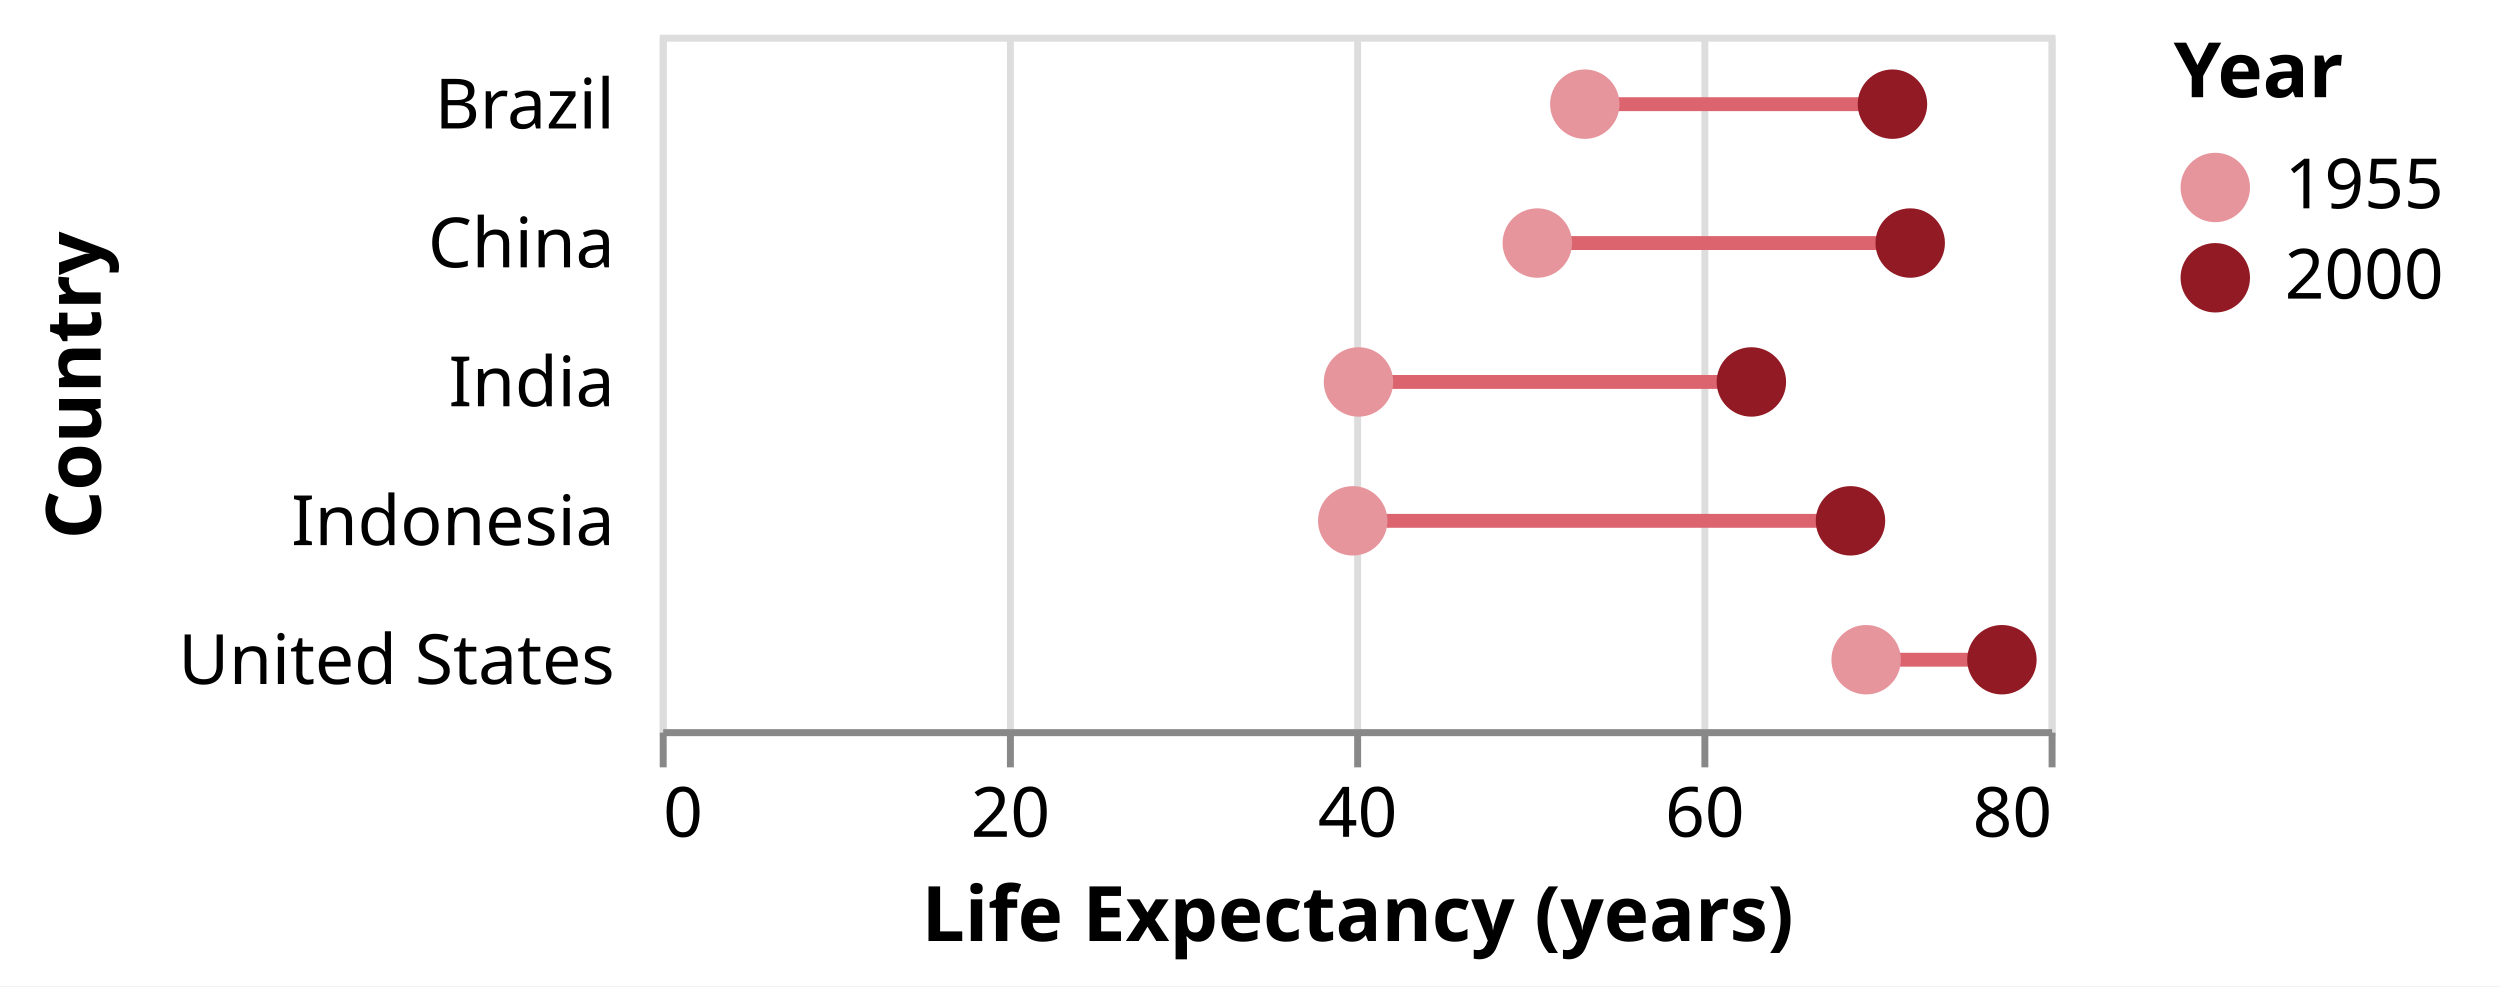
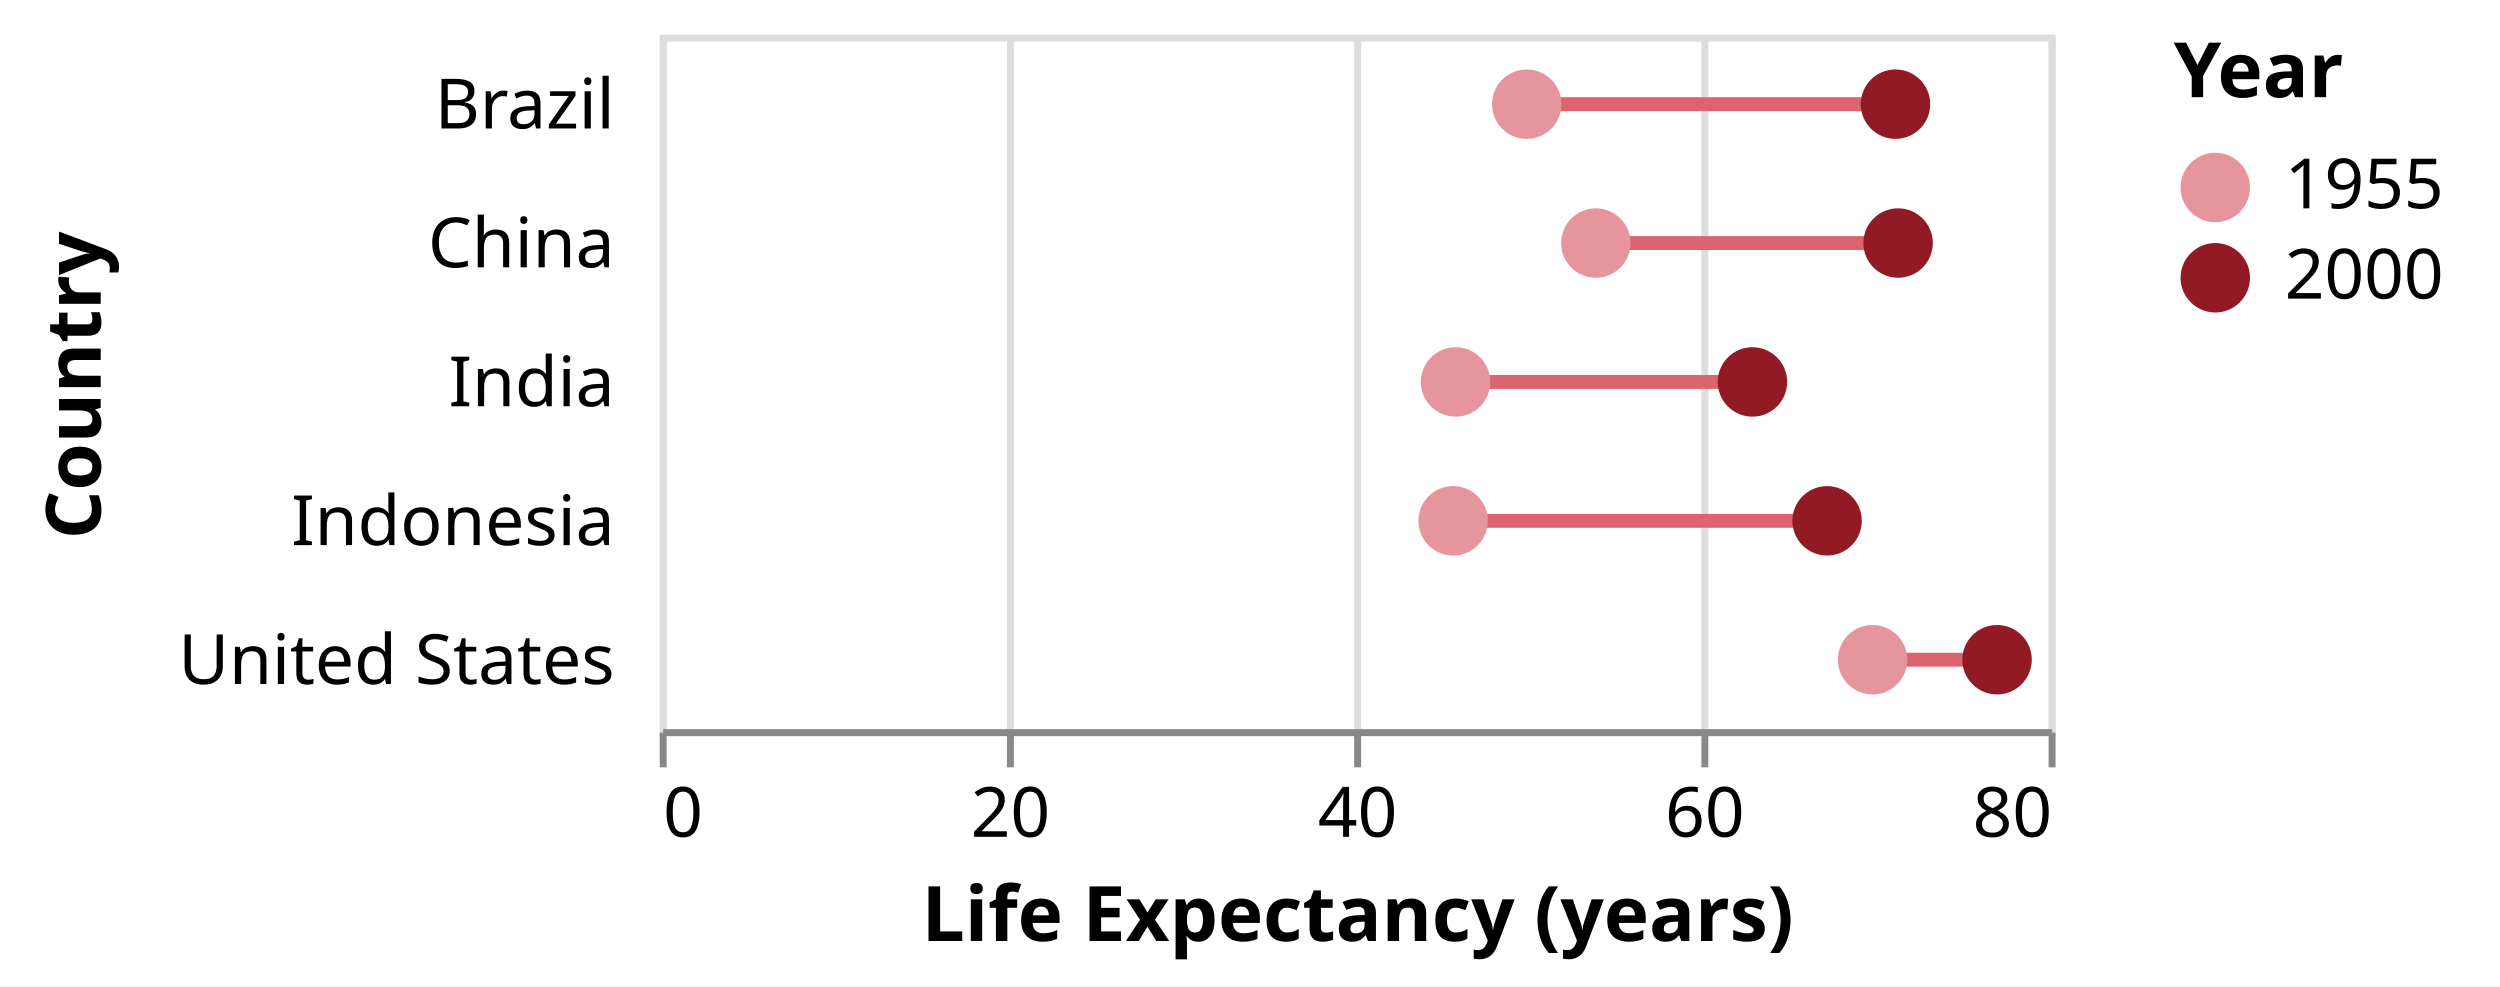
<svg xmlns="http://www.w3.org/2000/svg" version="1.1" class="marks" width="360" height="142" viewBox="0 0 360 142">
  <rect width="360" height="142" fill="white" />
  <g fill="none" stroke-miterlimit="10" transform="translate(95,5)">
    <g class="mark-group role-frame root" role="graphics-object" aria-roledescription="group mark container">
      <g transform="translate(0,0)">
        <path class="background" aria-hidden="true" d="M0.5,0.5h200v100h-200Z" stroke="#ddd" />
        <g>
          <g class="mark-group role-axis" aria-hidden="true">
            <g transform="translate(0.5,100.5)">
              <path class="background" aria-hidden="true" d="M0,0h0v0h0Z" pointer-events="none" />
              <g>
                <g class="mark-rule role-axis-grid" pointer-events="none">
                  <line transform="translate(0,0)" x2="0" y2="-100" stroke="#ddd" stroke-width="1" opacity="1" />
                  <line transform="translate(50,0)" x2="0" y2="-100" stroke="#ddd" stroke-width="1" opacity="1" />
                  <line transform="translate(100,0)" x2="0" y2="-100" stroke="#ddd" stroke-width="1" opacity="1" />
                  <line transform="translate(150,0)" x2="0" y2="-100" stroke="#ddd" stroke-width="1" opacity="1" />
                  <line transform="translate(200,0)" x2="0" y2="-100" stroke="#ddd" stroke-width="1" opacity="1" />
                </g>
              </g>
              <path class="foreground" aria-hidden="true" d="" pointer-events="none" display="none" />
            </g>
          </g>
          <g class="mark-group role-axis" role="graphics-symbol" aria-roledescription="axis" aria-label="X-axis titled 'Life Expectancy (years)' for a linear scale with values from 0 to 80">
            <g transform="translate(0.5,100.5)">
              <path class="background" aria-hidden="true" d="M0,0h0v0h0Z" pointer-events="none" />
              <g>
                <g class="mark-rule role-axis-tick" pointer-events="none">
                  <line transform="translate(0,0)" x2="0" y2="5" stroke="#888" stroke-width="1" opacity="1" />
                  <line transform="translate(50,0)" x2="0" y2="5" stroke="#888" stroke-width="1" opacity="1" />
                  <line transform="translate(100,0)" x2="0" y2="5" stroke="#888" stroke-width="1" opacity="1" />
                  <line transform="translate(150,0)" x2="0" y2="5" stroke="#888" stroke-width="1" opacity="1" />
                  <line transform="translate(200,0)" x2="0" y2="5" stroke="#888" stroke-width="1" opacity="1" />
                </g>
                <g class="mark-text role-axis-label" pointer-events="none">
                  <text text-anchor="start" transform="translate(0,15)" font-family="sans-serif" font-size="10px" fill="#000" opacity="1">0</text>
                  <text text-anchor="middle" transform="translate(50,15)" font-family="sans-serif" font-size="10px" fill="#000" opacity="1">20</text>
                  <text text-anchor="middle" transform="translate(100,15)" font-family="sans-serif" font-size="10px" fill="#000" opacity="1">40</text>
                  <text text-anchor="middle" transform="translate(150,15)" font-family="sans-serif" font-size="10px" fill="#000" opacity="1">60</text>
                  <text text-anchor="end" transform="translate(200,15)" font-family="sans-serif" font-size="10px" fill="#000" opacity="1">80</text>
                </g>
                <g class="mark-rule role-axis-domain" pointer-events="none">
                  <line transform="translate(0,0)" x2="200" y2="0" stroke="#888" stroke-width="1" opacity="1" />
                </g>
                <g class="mark-text role-axis-title" pointer-events="none">
                  <text text-anchor="middle" transform="translate(100,30)" font-family="sans-serif" font-size="11px" font-weight="bold" fill="#000" opacity="1">Life Expectancy (years)</text>
                </g>
              </g>
              <path class="foreground" aria-hidden="true" d="" pointer-events="none" display="none" />
            </g>
          </g>
          <g class="mark-group role-axis" role="graphics-symbol" aria-roledescription="axis" aria-label="Y-axis titled 'Country' for a discrete scale with 5 values: Brazil, China, India, Indonesia, United States">
            <g transform="translate(-4.5,0.5)">
              <path class="background" aria-hidden="true" d="M0,0h0v0h0Z" pointer-events="none" />
              <g>
                <g class="mark-text role-axis-label" pointer-events="none">
                  <text text-anchor="end" transform="translate(-2,13)" font-family="sans-serif" font-size="10px" fill="#000" opacity="1">Brazil</text>
                  <text text-anchor="end" transform="translate(-2,33)" font-family="sans-serif" font-size="10px" fill="#000" opacity="1">China</text>
                  <text text-anchor="end" transform="translate(-2,53)" font-family="sans-serif" font-size="10px" fill="#000" opacity="1">India</text>
                  <text text-anchor="end" transform="translate(-2,73)" font-family="sans-serif" font-size="10px" fill="#000" opacity="1">Indonesia</text>
                  <text text-anchor="end" transform="translate(-2,93)" font-family="sans-serif" font-size="10px" fill="#000" opacity="1">United States</text>
                </g>
                <g class="mark-text role-axis-title" pointer-events="none">
                  <text text-anchor="middle" transform="translate(-74,50) rotate(-90) translate(0,-2)" font-family="sans-serif" font-size="11px" font-weight="bold" fill="#000" opacity="1">Country</text>
                </g>
              </g>
              <path class="foreground" aria-hidden="true" d="" pointer-events="none" display="none" />
            </g>
          </g>
          <g class="mark-group role-scope layer_0_pathgroup" role="graphics-object" aria-roledescription="group mark container">
            <g transform="translate(0,0)">
              <path class="background" aria-hidden="true" d="M0,0h200v100h-200Z" />
              <g>
                <g class="mark-line role-mark layer_0_marks" role="graphics-object" aria-roledescription="line mark container">
-                   <path aria-label="Life Expectancy (years): 53.285; Country: Brazil; country: Brazil" role="graphics-symbol" aria-roledescription="line mark" d="M133.213,10L177.515,10" stroke="#db646f" stroke-width="2" />
+                   <path aria-label="Life Expectancy (years): 49.94; Country: Brazil; country: Brazil" role="graphics-symbol" aria-roledescription="line mark" d="M124.85,10L177.95,10" stroke="#db646f" stroke-width="2" />
                </g>
              </g>
              <path class="foreground" aria-hidden="true" d="" display="none" />
            </g>
            <g transform="translate(0,0)">
              <path class="background" aria-hidden="true" d="M0,0h200v100h-200Z" />
              <g>
                <g class="mark-line role-mark layer_0_marks" role="graphics-object" aria-roledescription="line mark container">
-                   <path aria-label="Life Expectancy (years): 50.54896; Country: China; country: China" role="graphics-symbol" aria-roledescription="line mark" d="M126.372,30L180.07,30" stroke="#db646f" stroke-width="2" />
+                   <path aria-label="Life Expectancy (years): 53.92; Country: China; country: China" role="graphics-symbol" aria-roledescription="line mark" d="M134.8,30L178.325,30" stroke="#db646f" stroke-width="2" />
                </g>
              </g>
              <path class="foreground" aria-hidden="true" d="" display="none" />
            </g>
            <g transform="translate(0,0)">
              <path class="background" aria-hidden="true" d="M0,0h200v100h-200Z" />
              <g>
                <g class="mark-line role-mark layer_0_marks" role="graphics-object" aria-roledescription="line mark container">
-                   <path aria-label="Life Expectancy (years): 40.249; Country: India; country: India" role="graphics-symbol" aria-roledescription="line mark" d="M100.623,50L157.198,50" stroke="#db646f" stroke-width="2" />
+                   <path aria-label="Life Expectancy (years): 45.84; Country: India; country: India" role="graphics-symbol" aria-roledescription="line mark" d="M114.6,50L157.35,50" stroke="#db646f" stroke-width="2" />
                </g>
              </g>
              <path class="foreground" aria-hidden="true" d="" display="none" />
            </g>
            <g transform="translate(0,0)">
              <path class="background" aria-hidden="true" d="M0,0h200v100h-200Z" />
              <g>
                <g class="mark-line role-mark layer_0_marks" role="graphics-object" aria-roledescription="line mark container">
-                   <path aria-label="Life Expectancy (years): 39.918; Country: Indonesia; country: Indonesia" role="graphics-symbol" aria-roledescription="line mark" d="M99.795,70L171.47,70" stroke="#db646f" stroke-width="2" />
+                   <path aria-label="Life Expectancy (years): 45.7; Country: Indonesia; country: Indonesia" role="graphics-symbol" aria-roledescription="line mark" d="M114.25,70L168.1,70" stroke="#db646f" stroke-width="2" />
                </g>
              </g>
              <path class="foreground" aria-hidden="true" d="" display="none" />
            </g>
            <g transform="translate(0,0)">
              <path class="background" aria-hidden="true" d="M0,0h200v100h-200Z" />
              <g>
                <g class="mark-line role-mark layer_0_marks" role="graphics-object" aria-roledescription="line mark container">
-                   <path aria-label="Life Expectancy (years): 69.49; Country: United States; country: United States" role="graphics-symbol" aria-roledescription="line mark" d="M173.725,90L193.275,90" stroke="#db646f" stroke-width="2" />
+                   <path aria-label="Life Expectancy (years): 69.86; Country: United States; country: United States" role="graphics-symbol" aria-roledescription="line mark" d="M174.65,90L192.575,90" stroke="#db646f" stroke-width="2" />
                </g>
              </g>
              <path class="foreground" aria-hidden="true" d="" display="none" />
            </g>
          </g>
          <g class="mark-symbol role-mark layer_1_marks" role="graphics-object" aria-roledescription="symbol mark container">
-             <path aria-label="Life Expectancy (years): 53.285; Country: Brazil; Year: 1955" role="graphics-symbol" aria-roledescription="point" transform="translate(133.2125,10)" d="M5,0A5,5,0,1,1,-5,0A5,5,0,1,1,5,0" fill="#e6959c" stroke-width="2" opacity="1" />
-             <path aria-label="Life Expectancy (years): 71.006; Country: Brazil; Year: 2000" role="graphics-symbol" aria-roledescription="point" transform="translate(177.515,10)" d="M5,0A5,5,0,1,1,-5,0A5,5,0,1,1,5,0" fill="#911a24" stroke-width="2" opacity="1" />
-             <path aria-label="Life Expectancy (years): 50.54896; Country: China; Year: 1955" role="graphics-symbol" aria-roledescription="point" transform="translate(126.3724,30)" d="M5,0A5,5,0,1,1,-5,0A5,5,0,1,1,5,0" fill="#e6959c" stroke-width="2" opacity="1" />
-             <path aria-label="Life Expectancy (years): 72.028; Country: China; Year: 2000" role="graphics-symbol" aria-roledescription="point" transform="translate(180.07,30)" d="M5,0A5,5,0,1,1,-5,0A5,5,0,1,1,5,0" fill="#911a24" stroke-width="2" opacity="1" />
-             <path aria-label="Life Expectancy (years): 40.249; Country: India; Year: 1955" role="graphics-symbol" aria-roledescription="point" transform="translate(100.6225,50)" d="M5,0A5,5,0,1,1,-5,0A5,5,0,1,1,5,0" fill="#e6959c" stroke-width="2" opacity="1" />
-             <path aria-label="Life Expectancy (years): 62.879; Country: India; Year: 2000" role="graphics-symbol" aria-roledescription="point" transform="translate(157.1975,50)" d="M5,0A5,5,0,1,1,-5,0A5,5,0,1,1,5,0" fill="#911a24" stroke-width="2" opacity="1" />
-             <path aria-label="Life Expectancy (years): 39.918; Country: Indonesia; Year: 1955" role="graphics-symbol" aria-roledescription="point" transform="translate(99.795,70)" d="M5,0A5,5,0,1,1,-5,0A5,5,0,1,1,5,0" fill="#e6959c" stroke-width="2" opacity="1" />
-             <path aria-label="Life Expectancy (years): 68.588; Country: Indonesia; Year: 2000" role="graphics-symbol" aria-roledescription="point" transform="translate(171.47,70)" d="M5,0A5,5,0,1,1,-5,0A5,5,0,1,1,5,0" fill="#911a24" stroke-width="2" opacity="1" />
-             <path aria-label="Life Expectancy (years): 69.49; Country: United States; Year: 1955" role="graphics-symbol" aria-roledescription="point" transform="translate(173.725,90)" d="M5,0A5,5,0,1,1,-5,0A5,5,0,1,1,5,0" fill="#e6959c" stroke-width="2" opacity="1" />
-             <path aria-label="Life Expectancy (years): 77.31; Country: United States; Year: 2000" role="graphics-symbol" aria-roledescription="point" transform="translate(193.275,90)" d="M5,0A5,5,0,1,1,-5,0A5,5,0,1,1,5,0" fill="#911a24" stroke-width="2" opacity="1" />
+             <path aria-label="Life Expectancy (years): 49.94; Country: Brazil; Year: 1955" role="graphics-symbol" aria-roledescription="point" transform="translate(124.85,10)" d="M5,0A5,5,0,1,1,-5,0A5,5,0,1,1,5,0" fill="#e6959c" stroke-width="2" opacity="1" />
+             <path aria-label="Life Expectancy (years): 71.18; Country: Brazil; Year: 2000" role="graphics-symbol" aria-roledescription="point" transform="translate(177.95,10)" d="M5,0A5,5,0,1,1,-5,0A5,5,0,1,1,5,0" fill="#911a24" stroke-width="2" opacity="1" />
+             <path aria-label="Life Expectancy (years): 53.92; Country: China; Year: 1955" role="graphics-symbol" aria-roledescription="point" transform="translate(134.8,30)" d="M5,0A5,5,0,1,1,-5,0A5,5,0,1,1,5,0" fill="#e6959c" stroke-width="2" opacity="1" />
+             <path aria-label="Life Expectancy (years): 71.33; Country: China; Year: 2000" role="graphics-symbol" aria-roledescription="point" transform="translate(178.325,30)" d="M5,0A5,5,0,1,1,-5,0A5,5,0,1,1,5,0" fill="#911a24" stroke-width="2" opacity="1" />
+             <path aria-label="Life Expectancy (years): 45.84; Country: India; Year: 1955" role="graphics-symbol" aria-roledescription="point" transform="translate(114.6,50)" d="M5,0A5,5,0,1,1,-5,0A5,5,0,1,1,5,0" fill="#e6959c" stroke-width="2" opacity="1" />
+             <path aria-label="Life Expectancy (years): 62.94; Country: India; Year: 2000" role="graphics-symbol" aria-roledescription="point" transform="translate(157.35,50)" d="M5,0A5,5,0,1,1,-5,0A5,5,0,1,1,5,0" fill="#911a24" stroke-width="2" opacity="1" />
+             <path aria-label="Life Expectancy (years): 45.7; Country: Indonesia; Year: 1955" role="graphics-symbol" aria-roledescription="point" transform="translate(114.25,70)" d="M5,0A5,5,0,1,1,-5,0A5,5,0,1,1,5,0" fill="#e6959c" stroke-width="2" opacity="1" />
+             <path aria-label="Life Expectancy (years): 67.24; Country: Indonesia; Year: 2000" role="graphics-symbol" aria-roledescription="point" transform="translate(168.1,70)" d="M5,0A5,5,0,1,1,-5,0A5,5,0,1,1,5,0" fill="#911a24" stroke-width="2" opacity="1" />
+             <path aria-label="Life Expectancy (years): 69.86; Country: United States; Year: 1955" role="graphics-symbol" aria-roledescription="point" transform="translate(174.65,90)" d="M5,0A5,5,0,1,1,-5,0A5,5,0,1,1,5,0" fill="#e6959c" stroke-width="2" opacity="1" />
+             <path aria-label="Life Expectancy (years): 77.03; Country: United States; Year: 2000" role="graphics-symbol" aria-roledescription="point" transform="translate(192.575,90)" d="M5,0A5,5,0,1,1,-5,0A5,5,0,1,1,5,0" fill="#911a24" stroke-width="2" opacity="1" />
          </g>
          <g class="mark-group role-legend" role="graphics-symbol" aria-roledescription="legend" aria-label="Symbol legend titled 'Year' for fill color with 2 values: 1955, 2000">
            <g transform="translate(218,0)">
              <path class="background" aria-hidden="true" d="M0,0h42v40h-42Z" pointer-events="none" />
              <g>
                <g class="mark-group role-legend-entry">
                  <g transform="translate(0,16)">
                    <path class="background" aria-hidden="true" d="M0,0h0v0h0Z" pointer-events="none" />
                    <g>
                      <g class="mark-group role-scope" role="graphics-object" aria-roledescription="group mark container">
                        <g transform="translate(0,0)">
                          <path class="background" aria-hidden="true" d="M0,0h41.449v11h-41.449Z" pointer-events="none" opacity="1" />
                          <g>
                            <g class="mark-symbol role-legend-symbol" pointer-events="none">
                              <path transform="translate(6,6)" d="M5,0A5,5,0,1,1,-5,0A5,5,0,1,1,5,0" fill="#e6959c" stroke-width="1.5" opacity="1" />
                            </g>
                            <g class="mark-text role-legend-label" pointer-events="none">
                              <text text-anchor="start" transform="translate(16,9)" font-family="sans-serif" font-size="10px" fill="#000" opacity="1">1955</text>
                            </g>
                          </g>
                          <path class="foreground" aria-hidden="true" d="" pointer-events="none" display="none" />
                        </g>
                        <g transform="translate(0,13)">
                          <path class="background" aria-hidden="true" d="M0,0h41.449v11h-41.449Z" pointer-events="none" opacity="1" />
                          <g>
                            <g class="mark-symbol role-legend-symbol" pointer-events="none">
                              <path transform="translate(6,6)" d="M5,0A5,5,0,1,1,-5,0A5,5,0,1,1,5,0" fill="#911a24" stroke-width="1.5" opacity="1" />
                            </g>
                            <g class="mark-text role-legend-label" pointer-events="none">
                              <text text-anchor="start" transform="translate(16,9)" font-family="sans-serif" font-size="10px" fill="#000" opacity="1">2000</text>
                            </g>
                          </g>
                          <path class="foreground" aria-hidden="true" d="" pointer-events="none" display="none" />
                        </g>
                      </g>
                    </g>
                    <path class="foreground" aria-hidden="true" d="" pointer-events="none" display="none" />
                  </g>
                </g>
                <g class="mark-text role-legend-title" pointer-events="none">
                  <text text-anchor="start" transform="translate(0,9)" font-family="sans-serif" font-size="11px" font-weight="bold" fill="#000" opacity="1">Year</text>
                </g>
              </g>
              <path class="foreground" aria-hidden="true" d="" pointer-events="none" display="none" />
            </g>
          </g>
        </g>
        <path class="foreground" aria-hidden="true" d="" display="none" />
      </g>
    </g>
  </g>
</svg>
